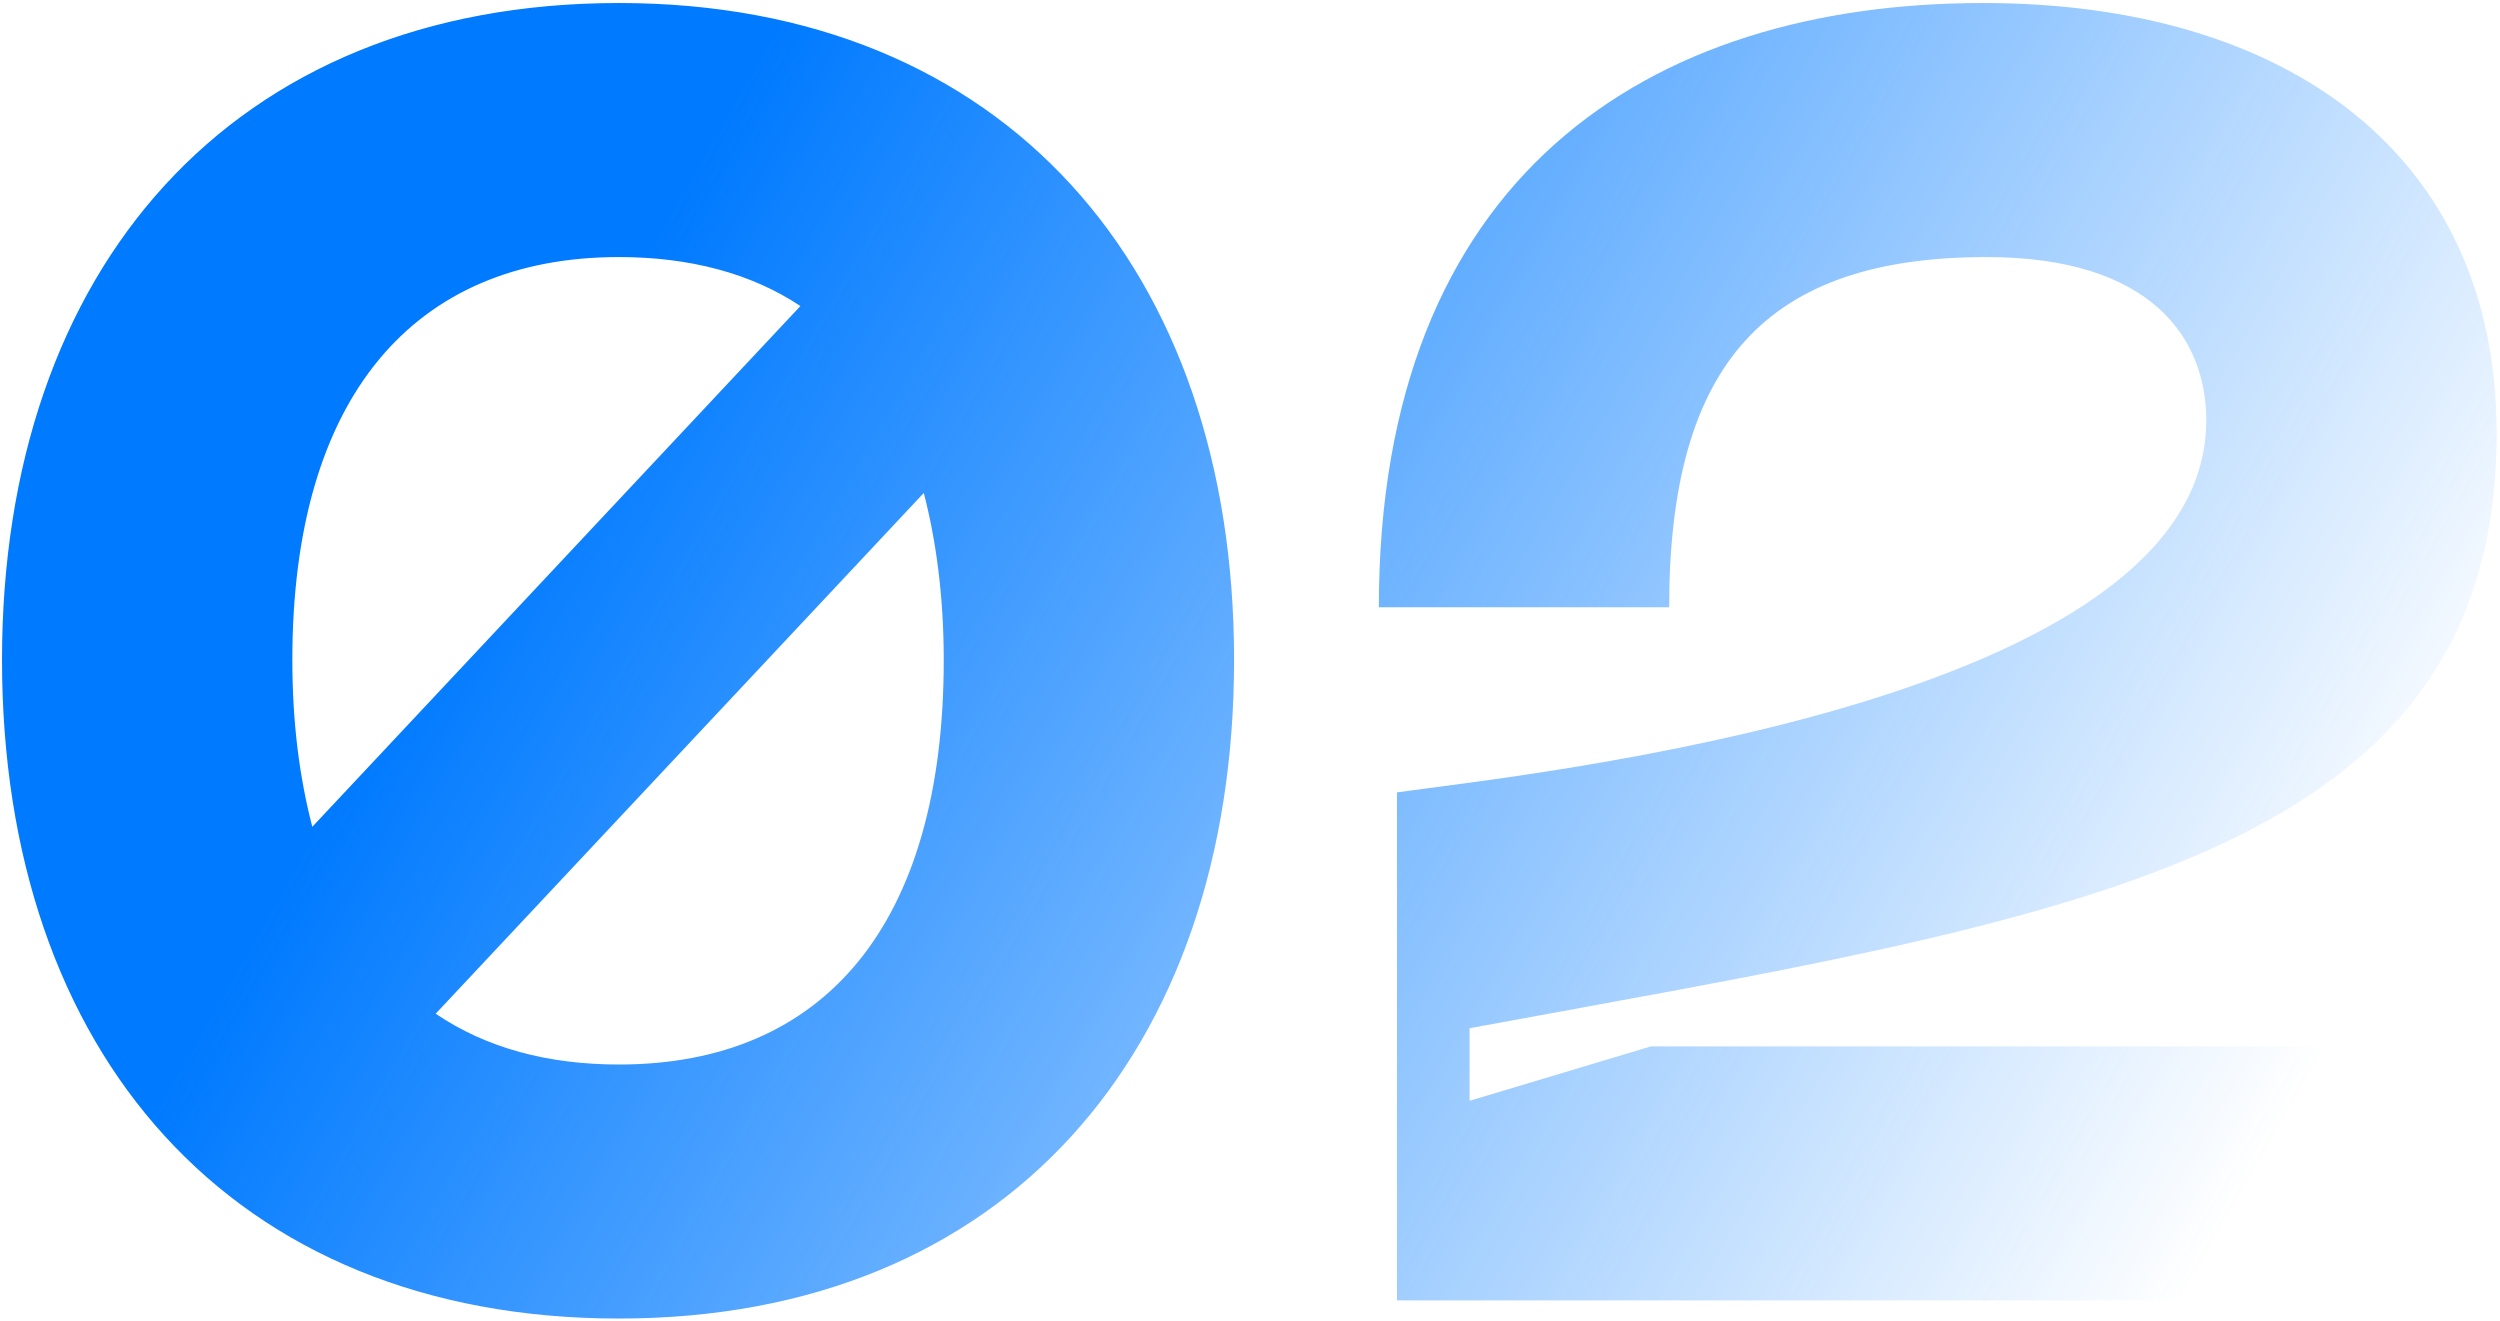
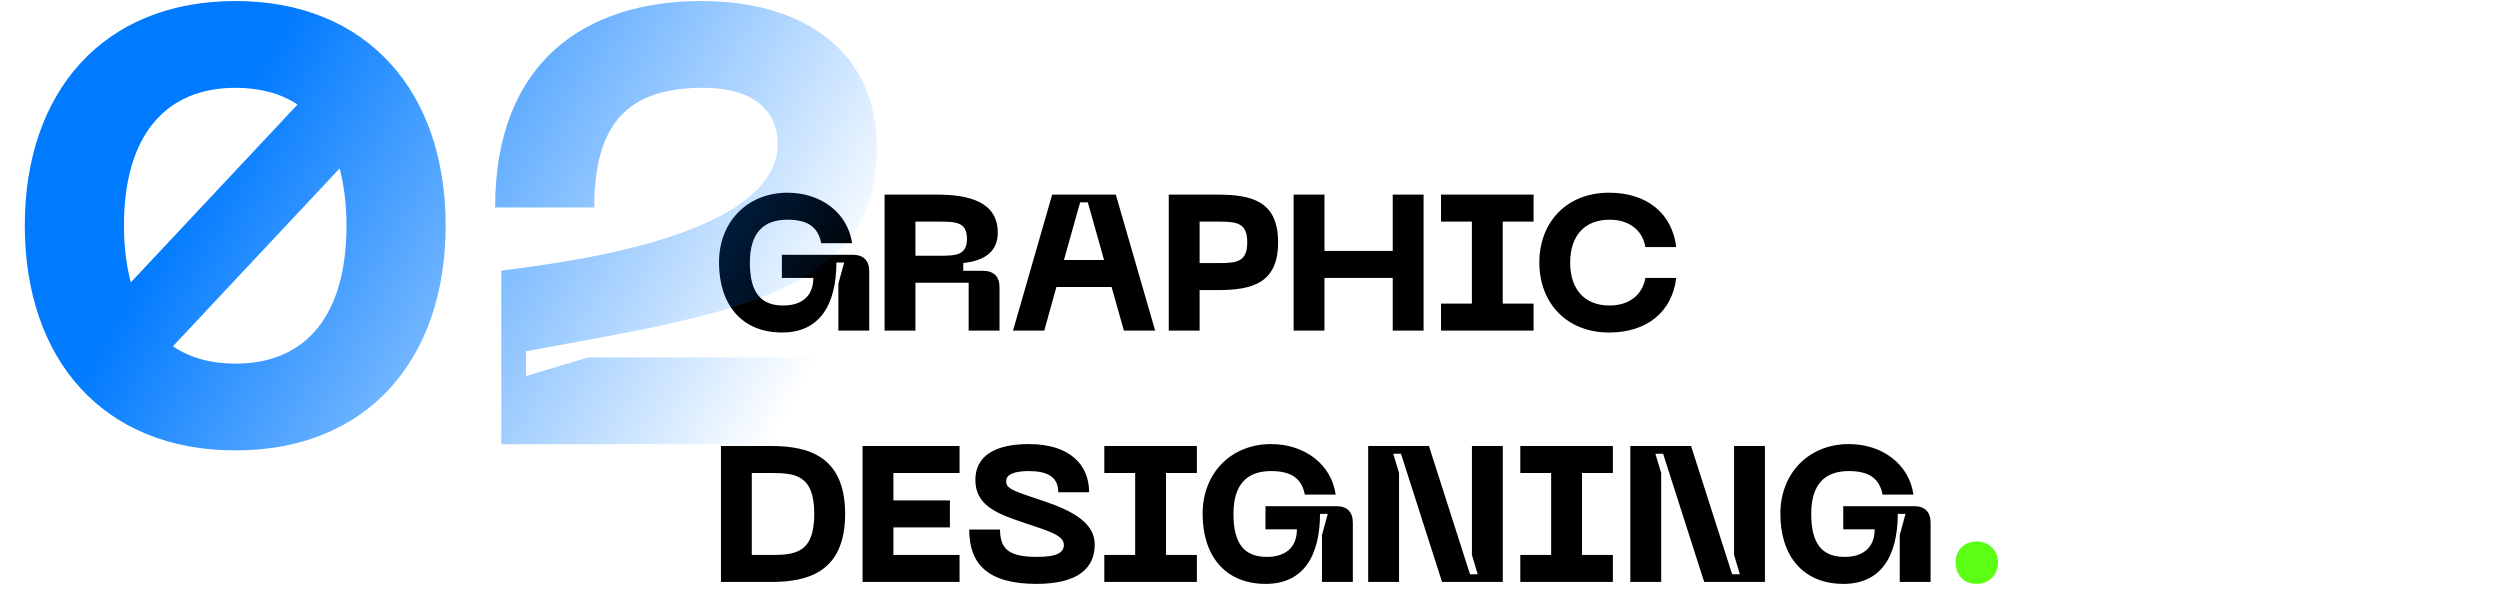
- <svg xmlns="http://www.w3.org/2000/svg" width="248" height="131" viewBox="0 0 248 131" fill="none">
-   <path d="M61.4 0.3C22.88 0.3 0.2 26.76 0.2 65.46C0.2 104.34 22.88 130.8 61.4 130.8C99.74 130.8 122.42 104.34 122.42 65.46C122.42 26.76 99.74 0.3 61.4 0.3ZM61.4 25.5C68.42 25.5 74.54 27.12 79.4 30.36L30.98 82.02C29.72 77.16 29 71.76 29 65.46C29 39.36 41.06 25.5 61.4 25.5ZM61.4 105.6C54.38 105.6 48.26 103.98 43.22 100.56L91.64 48.9C92.9 53.76 93.62 59.34 93.62 65.46C93.62 91.74 81.74 105.6 61.4 105.6ZM136.782 60.24H165.582C165.582 35.94 175.302 25.5 197.082 25.5C213.462 25.5 218.862 33.6 218.862 41.7C218.862 69.78 151.542 76.8 138.582 78.6V129H247.662V103.8H163.782L145.782 109.2V102C205.182 91.02 247.662 85.62 247.662 42.96C247.662 15.24 226.782 0.3 196.722 0.3C163.422 0.3 136.782 17.58 136.782 60.24Z" fill="url(#paint0_linear_673_5194)" />
+ <svg xmlns="http://www.w3.org/2000/svg" width="726" height="174" viewBox="0 0 726 174" fill="none">
+   <path d="M208.8 76.232C208.8 88.328 215.296 96.56 227.112 96.56C237.976 96.56 242.848 88.608 242.904 76.232H245.144L243.464 82.392V96H252.424V78.752C252.424 75.672 250.744 73.992 247.664 73.992H227.056V80.712H236.184C236.184 86.032 232.824 88.72 227.448 88.72C220.952 88.72 217.76 84.968 217.76 76.232C217.76 67.552 221.792 63.8 228.68 63.8C234.616 63.8 237.584 65.984 238.48 70.632H247.44C246.264 62.008 238.592 55.96 228.68 55.96C217.256 55.96 208.8 64.192 208.8 76.232ZM256.883 96H265.843V82.112H281.299V96H290.259V83.4C290.259 80.32 288.579 78.64 285.499 78.64H279.731V76.4C284.491 75.84 289.755 74.048 289.755 67.552C289.755 58.704 281.579 56.52 272.171 56.52H256.883V96ZM265.843 74.272V64.36H272.171C277.491 64.36 280.795 64.36 280.795 69.344C280.795 74.272 277.491 74.272 272.171 74.272H265.843ZM326.383 96H335.455L324.031 56.52H305.551L294.183 96H303.255L306.783 83.344H322.799L326.383 96ZM308.967 75.504L313.671 58.76H315.911L320.615 75.504H308.967ZM353.575 56.52H339.407V96H348.367V84.24H353.575C363.543 84.24 371.159 82.336 371.159 70.352C371.159 58.424 363.543 56.52 353.575 56.52ZM354.135 76.4H348.367V64.36H354.135C359.455 64.36 362.199 64.92 362.199 70.352C362.199 75.84 359.455 76.4 354.135 76.4ZM404.449 56.52V72.872H384.625V56.52H375.665V96H384.625V80.712H404.449V96H413.409V56.52H404.449ZM445.352 64.36V56.52H418.472V64.36H427.432V88.16H418.472V96H445.352V88.16H436.392V64.36H445.352ZM447.019 76.232C447.019 87.768 454.747 96.56 467.291 96.56C478.323 96.56 485.603 90.512 486.779 80.712H477.819C476.923 85.92 472.779 88.72 467.403 88.72C460.515 88.72 455.979 84.408 455.979 76.232C455.979 68.112 460.515 63.8 467.403 63.8C472.779 63.8 476.923 66.544 477.819 71.752H486.779C485.603 62.008 478.323 55.96 467.291 55.96C454.747 55.96 447.019 64.752 447.019 76.232ZM223.92 129.52H209.36V169H223.92C234.448 169 245.424 166.256 245.424 149.232C245.424 132.264 234.448 129.52 223.92 129.52ZM223.92 161.16H218.32V137.36H223.92C230.92 137.36 236.464 137.92 236.464 149.232C236.464 160.6 230.92 161.16 223.92 161.16ZM250.485 169H278.653V161.16H259.445V153.152H275.853V145.312H259.445V137.36H278.653V129.52H250.485V169ZM317.909 158.136C317.909 149.904 306.765 146.768 299.485 144.304C293.157 142.176 292.205 141.504 292.205 139.712C292.205 137.696 294.725 136.8 298.757 136.8C303.629 136.8 307.325 138.144 307.325 142.96H316.285C316.285 135.12 310.853 128.96 298.757 128.96C288.565 128.96 283.245 132.656 283.245 139.376C283.245 147.104 290.021 149.344 298.365 152.144C304.133 154.104 308.949 155.392 308.949 158.248C308.949 160.376 307.045 161.72 301.277 161.72C293.437 161.72 290.413 159.816 290.413 153.768H281.453C281.453 163.736 286.773 169.56 300.997 169.56C313.149 169.56 317.909 164.912 317.909 158.136ZM347.571 137.36V129.52H320.691V137.36H329.651V161.16H320.691V169H347.571V161.16H338.611V137.36H347.571ZM349.238 149.232C349.238 161.328 355.734 169.56 367.55 169.56C378.414 169.56 383.286 161.608 383.342 149.232H385.582L383.902 155.392V169H392.862V151.752C392.862 148.672 391.182 146.992 388.102 146.992H367.494V153.712H376.622C376.622 159.032 373.262 161.72 367.886 161.72C361.39 161.72 358.198 157.968 358.198 149.232C358.198 140.552 362.23 136.8 369.118 136.8C375.054 136.8 378.022 138.984 378.918 143.632H387.878C386.702 135.008 379.03 128.96 369.118 128.96C357.694 128.96 349.238 137.192 349.238 149.232ZM397.321 169H406.281V137.36L404.601 131.76H406.841L418.769 169H436.409V129.52H427.449V161.16L429.129 166.76H426.889L414.961 129.52H397.321V169ZM468.375 137.36V129.52H441.495V137.36H450.455V161.16H441.495V169H468.375V161.16H459.415V137.36H468.375ZM473.446 169H482.406V137.36L480.726 131.76H482.966L494.894 169H512.534V129.52H503.574V161.16L505.254 166.76H503.014L491.086 129.52H473.446V169ZM517.019 149.232C517.019 161.328 523.515 169.56 535.331 169.56C546.195 169.56 551.067 161.608 551.123 149.232H553.363L551.683 155.392V169H560.643V151.752C560.643 148.672 558.963 146.992 555.883 146.992H535.275V153.712H544.403C544.403 159.032 541.043 161.72 535.667 161.72C529.171 161.72 525.979 157.968 525.979 149.232C525.979 140.552 530.011 136.8 536.899 136.8C542.835 136.8 545.803 138.984 546.699 143.632H555.659C554.483 135.008 546.811 128.96 536.899 128.96C525.475 128.96 517.019 137.192 517.019 149.232Z" fill="black" />
+   <path d="M574.008 169.56C577.704 169.56 580.224 166.872 580.224 163.344C580.224 159.928 577.704 157.24 574.008 157.24C570.2 157.24 567.904 159.928 567.904 163.344C567.904 166.872 570.2 169.56 574.008 169.56Z" fill="#5AFF15" />
+   <path d="M68.4 0.3C29.88 0.3 7.2 26.76 7.2 65.46C7.2 104.34 29.88 130.8 68.4 130.8C106.74 130.8 129.42 104.34 129.42 65.46C129.42 26.76 106.74 0.3 68.4 0.3ZM68.4 25.5C75.42 25.5 81.54 27.12 86.4 30.36L37.98 82.02C36.72 77.16 36 71.76 36 65.46C36 39.36 48.06 25.5 68.4 25.5ZM68.4 105.6C61.38 105.6 55.26 103.98 50.22 100.56L98.64 48.9C99.9 53.76 100.62 59.34 100.62 65.46C100.62 91.74 88.74 105.6 68.4 105.6ZM143.782 60.24H172.582C172.582 35.94 182.302 25.5 204.082 25.5C220.462 25.5 225.862 33.6 225.862 41.7C225.862 69.78 158.542 76.8 145.582 78.6V129H254.662V103.8H170.782L152.782 109.2V102C212.182 91.02 254.662 85.62 254.662 42.96C254.662 15.24 233.782 0.3 203.722 0.3C170.422 0.3 143.782 17.58 143.782 60.24Z" fill="url(#paint0_linear_693_5042)" />
  <defs>
-     <linearGradient id="paint0_linear_673_5194" x1="67" y1="20" x2="226.529" y2="111.518" gradientUnits="userSpaceOnUse">
+     <linearGradient id="paint0_linear_693_5042" x1="74" y1="20" x2="233.529" y2="111.518" gradientUnits="userSpaceOnUse">
      <stop stop-color="#007AFF" />
      <stop offset="1" stop-color="#007AFF" stop-opacity="0" />
    </linearGradient>
  </defs>
</svg>
